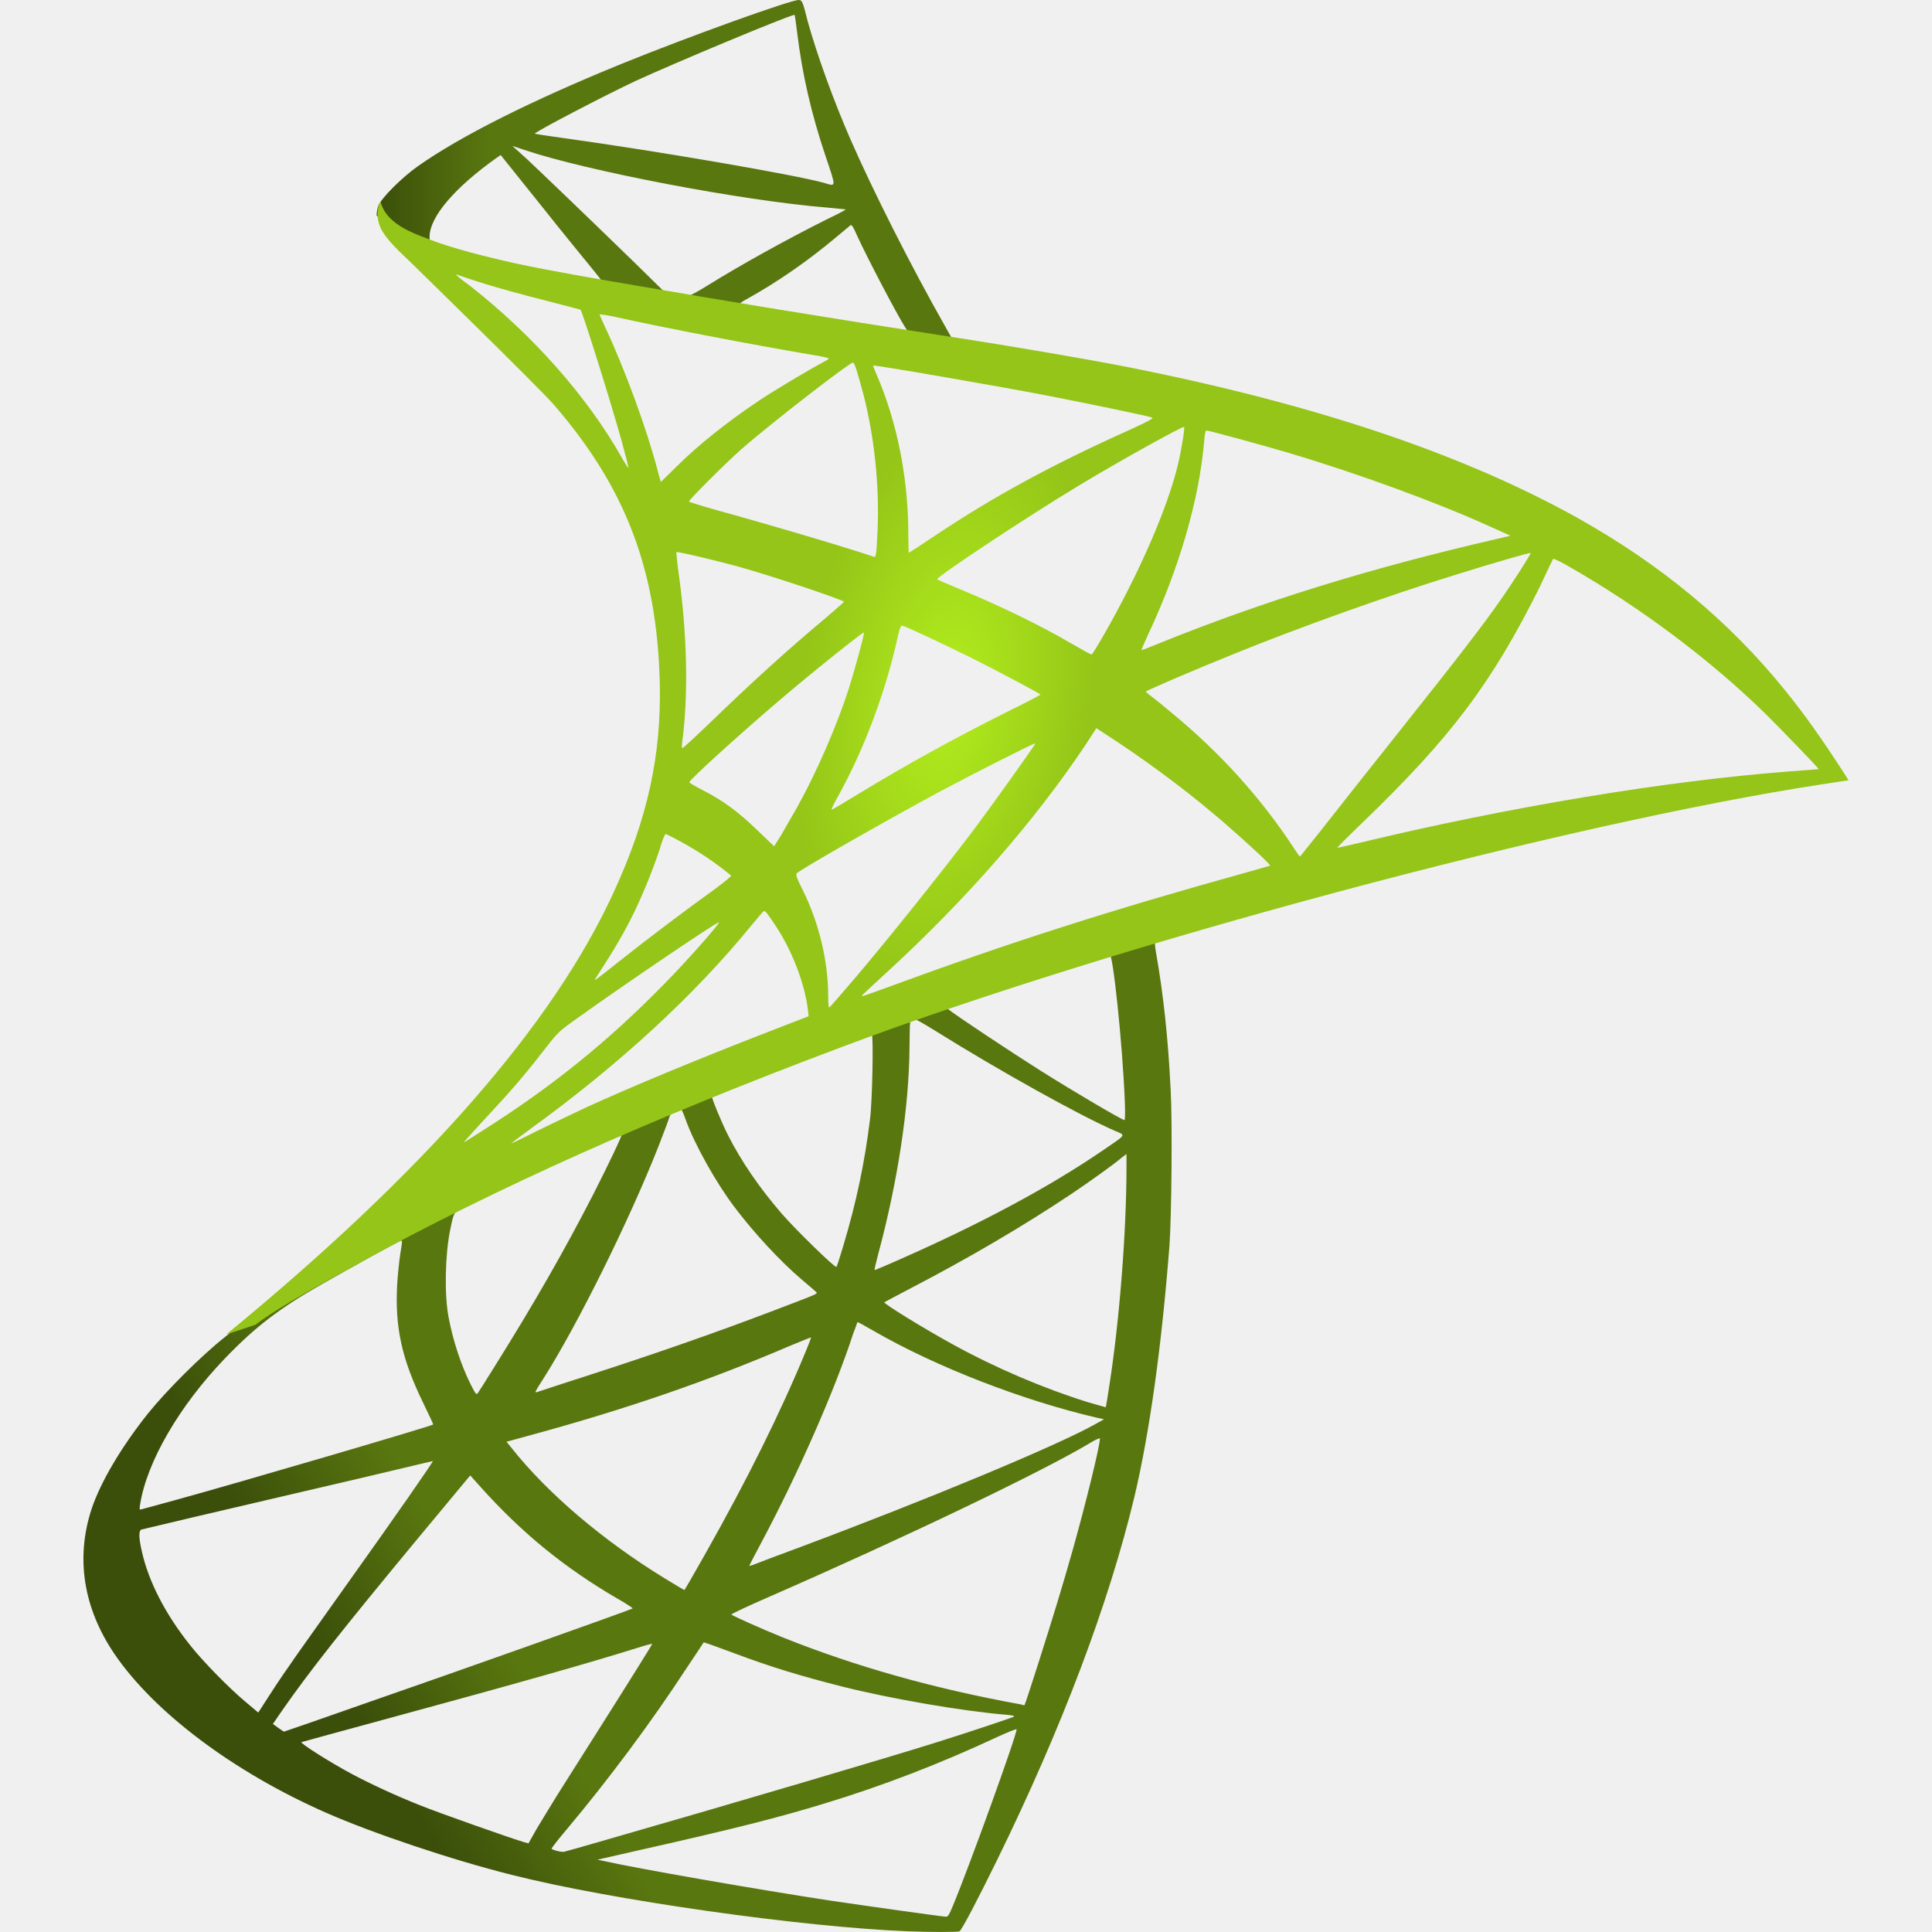
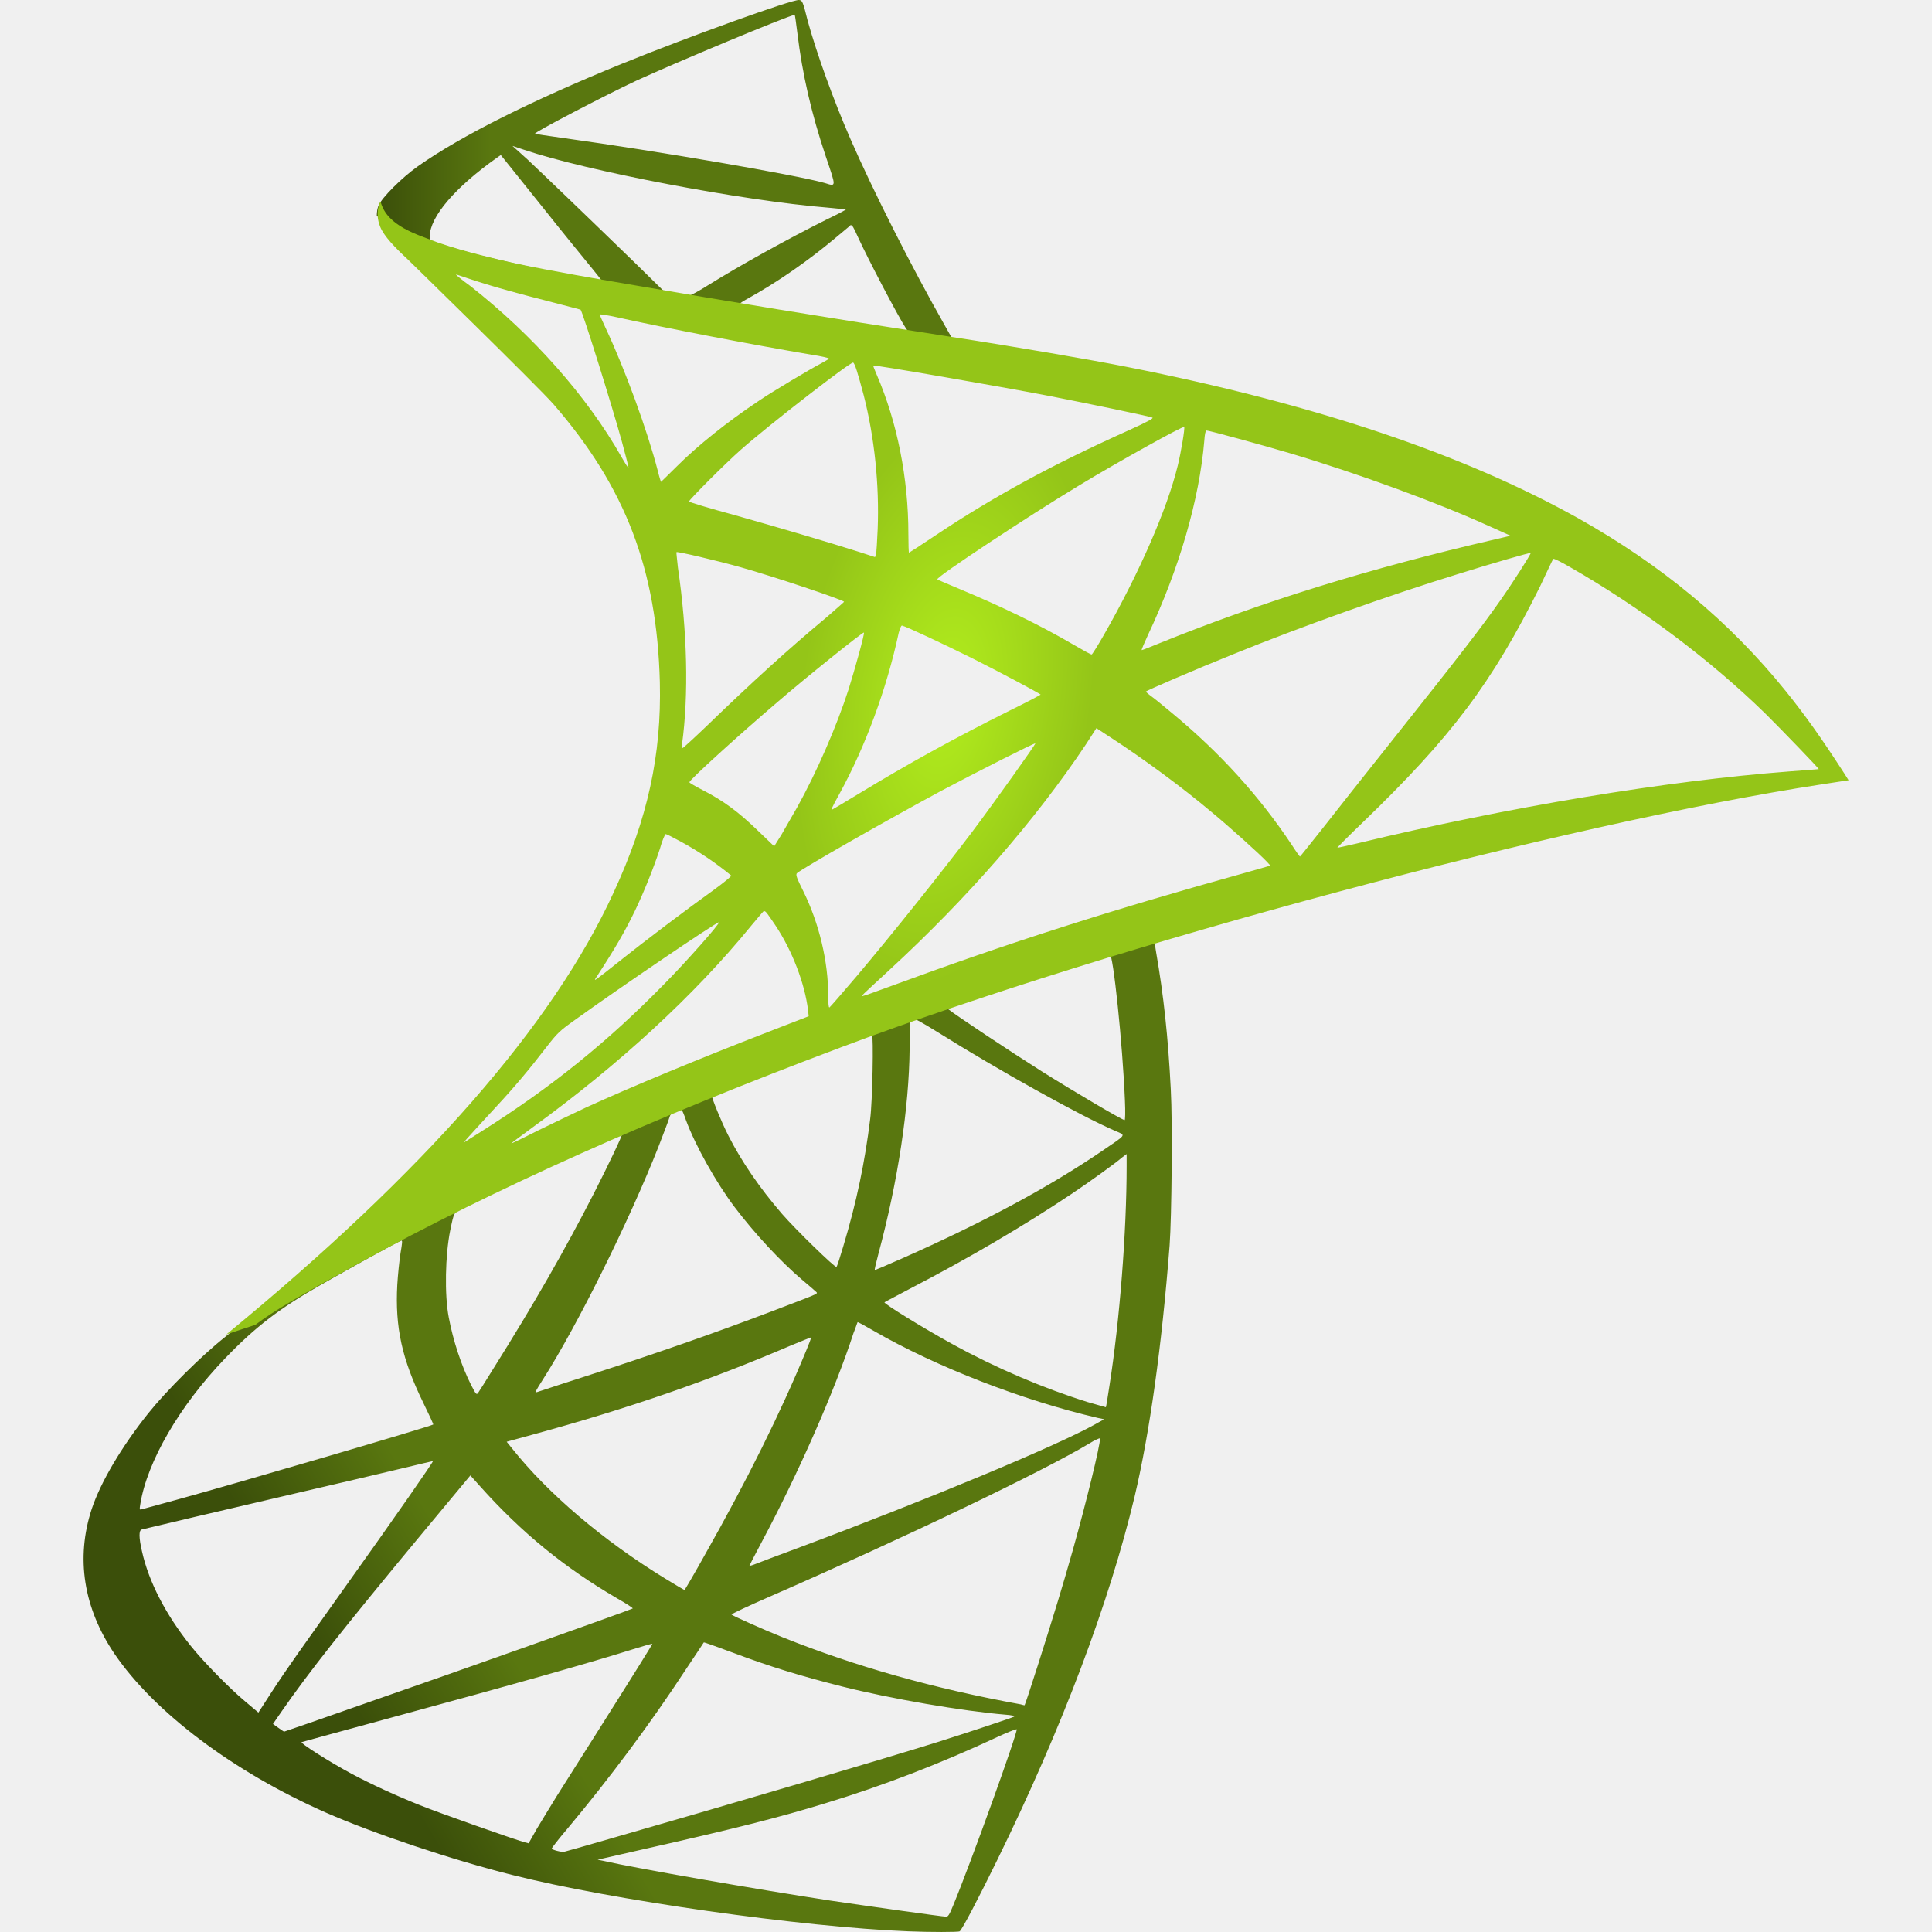
<svg xmlns="http://www.w3.org/2000/svg" width="28" height="28" viewBox="0 0 28 28" fill="none">
-   <g clip-path="url(#clip0_6742_66353)">
-     <path d="M17.36 13.071L11.753 14.902L6.875 17.055L5.51 17.416C5.162 17.746 4.798 18.081 4.404 18.42C3.971 18.793 3.569 19.132 3.259 19.378C2.916 19.649 2.408 20.158 2.149 20.48C1.763 20.963 1.458 21.476 1.327 21.87C1.094 22.582 1.208 23.303 1.657 23.968C2.234 24.816 3.382 25.68 4.722 26.27C5.404 26.57 6.553 26.956 7.417 27.172C8.854 27.537 11.634 27.931 13.164 27.99C13.474 28.003 13.889 28.003 13.906 27.99C13.94 27.969 14.177 27.516 14.453 26.952C15.394 25.032 16.072 23.231 16.441 21.692C16.661 20.76 16.835 19.518 16.949 18.047C16.979 17.636 16.992 16.259 16.966 15.792C16.928 15.03 16.86 14.411 16.754 13.805C16.737 13.716 16.733 13.635 16.741 13.631C16.758 13.618 16.809 13.601 17.5 13.402L17.36 13.071V13.071H17.36V13.071ZM16.08 13.822C16.131 13.822 16.267 15.123 16.301 15.945C16.309 16.119 16.305 16.233 16.297 16.233C16.263 16.233 15.58 15.831 15.093 15.525C14.669 15.258 13.864 14.724 13.737 14.623C13.694 14.593 13.698 14.589 14.046 14.47C14.635 14.271 16.034 13.822 16.08 13.822ZM13.224 14.762C13.262 14.762 13.359 14.818 13.592 14.962C14.466 15.508 15.652 16.17 16.161 16.39C16.318 16.458 16.335 16.432 15.975 16.678C15.203 17.204 14.241 17.721 13.063 18.242C12.855 18.335 12.681 18.407 12.677 18.407C12.669 18.407 12.694 18.302 12.728 18.174C13.012 17.119 13.173 16.051 13.181 15.195C13.186 14.771 13.186 14.771 13.224 14.758C13.215 14.762 13.22 14.762 13.224 14.762ZM12.635 14.987C12.66 15.012 12.643 15.962 12.609 16.22C12.533 16.839 12.414 17.416 12.219 18.064C12.173 18.221 12.13 18.352 12.122 18.361C12.105 18.382 11.524 17.814 11.334 17.594C11.003 17.212 10.744 16.831 10.554 16.458C10.456 16.267 10.304 15.894 10.316 15.881C10.384 15.835 12.618 14.97 12.635 14.987ZM9.863 16.076C9.867 16.076 9.871 16.076 9.875 16.081C9.884 16.089 9.914 16.157 9.939 16.233C10.075 16.602 10.38 17.144 10.643 17.492C10.931 17.873 11.308 18.28 11.622 18.547C11.723 18.632 11.817 18.712 11.829 18.725C11.855 18.751 11.863 18.746 11.172 19.009C10.371 19.314 9.498 19.619 8.498 19.942C8.259 20.019 8.02 20.096 7.782 20.175C7.744 20.188 7.756 20.166 7.867 19.993C8.362 19.217 9.117 17.695 9.541 16.619C9.613 16.432 9.685 16.246 9.697 16.203C9.714 16.144 9.736 16.123 9.791 16.093C9.82 16.085 9.85 16.076 9.863 16.076ZM9.015 16.428C9.028 16.437 8.812 16.89 8.6 17.305C8.189 18.107 7.739 18.895 7.138 19.853C7.036 20.018 6.938 20.171 6.926 20.188C6.904 20.217 6.896 20.209 6.828 20.077C6.684 19.793 6.565 19.429 6.502 19.094C6.438 18.763 6.451 18.187 6.523 17.831C6.578 17.568 6.574 17.573 6.701 17.509C7.243 17.233 8.998 16.411 9.015 16.428ZM16.326 16.725V16.903C16.326 17.848 16.224 19.145 16.076 20.09C16.051 20.255 16.029 20.391 16.025 20.395C16.025 20.395 15.902 20.361 15.758 20.319C15.123 20.12 14.432 19.827 13.809 19.484C13.398 19.259 12.8 18.891 12.817 18.874C12.821 18.869 12.999 18.776 13.207 18.666C14.038 18.234 14.834 17.767 15.525 17.305C15.784 17.132 16.174 16.852 16.258 16.776L16.326 16.725ZM5.815 17.979C5.832 17.979 5.828 18.013 5.802 18.166C5.785 18.276 5.764 18.48 5.756 18.619C5.722 19.238 5.824 19.696 6.129 20.323C6.214 20.497 6.281 20.641 6.277 20.645C6.247 20.671 3.442 21.493 2.56 21.735C2.297 21.806 2.069 21.87 2.051 21.874C2.022 21.883 2.018 21.879 2.03 21.806C2.128 21.183 2.602 20.37 3.264 19.683C3.704 19.225 4.056 18.958 4.658 18.615C5.09 18.369 5.756 18 5.807 17.983C5.807 17.979 5.811 17.979 5.815 17.979ZM12.427 19.162C12.431 19.158 12.533 19.213 12.656 19.285C13.563 19.81 14.826 20.298 15.902 20.548L16 20.569L15.864 20.645C15.3 20.959 13.448 21.73 11.554 22.438C11.278 22.54 11.007 22.642 10.956 22.663C10.905 22.684 10.859 22.697 10.859 22.692C10.859 22.688 10.935 22.54 11.033 22.358C11.562 21.366 12.096 20.158 12.368 19.319C12.402 19.238 12.423 19.166 12.427 19.162ZM11.753 19.382C11.757 19.387 11.723 19.476 11.681 19.577C11.312 20.471 10.829 21.446 10.21 22.54C10.053 22.82 9.922 23.044 9.918 23.044C9.914 23.044 9.786 22.968 9.634 22.875C8.735 22.324 7.939 21.645 7.417 20.989L7.341 20.895L7.727 20.789C9.108 20.412 10.282 20.005 11.448 19.505C11.613 19.437 11.749 19.382 11.753 19.382ZM15.941 20.844C15.945 20.942 15.729 21.815 15.551 22.447C15.402 22.976 15.275 23.392 15.042 24.125C14.94 24.447 14.851 24.714 14.847 24.714C14.843 24.714 14.817 24.71 14.792 24.701C13.533 24.472 12.406 24.155 11.346 23.731C11.05 23.612 10.626 23.421 10.6 23.4C10.592 23.392 10.846 23.273 11.168 23.133C13.097 22.29 15.097 21.332 15.784 20.921C15.864 20.87 15.928 20.844 15.941 20.844ZM6.273 21.175C6.281 21.183 5.743 21.959 4.989 23.015C4.726 23.383 4.421 23.816 4.306 23.977C4.192 24.138 4.018 24.392 3.921 24.544L3.743 24.82L3.552 24.659C3.327 24.472 2.937 24.074 2.764 23.854C2.399 23.4 2.153 22.921 2.056 22.485C2.009 22.281 2.009 22.18 2.051 22.167C2.115 22.15 3.247 21.883 4.306 21.637C4.895 21.501 5.578 21.34 5.824 21.281C6.069 21.222 6.269 21.175 6.273 21.175ZM6.815 21.383L6.951 21.535C7.561 22.218 8.184 22.722 8.939 23.163C9.074 23.239 9.176 23.307 9.168 23.311C9.138 23.332 6.548 24.252 5.349 24.667C4.675 24.905 4.12 25.096 4.116 25.096C4.111 25.096 4.073 25.07 4.031 25.04L3.955 24.985L4.077 24.807C4.476 24.231 4.976 23.599 6.065 22.285L6.815 21.383ZM10.198 23.803C10.202 23.799 10.388 23.866 10.617 23.951C11.168 24.159 11.605 24.29 12.19 24.439C12.91 24.621 13.953 24.799 14.567 24.85C14.661 24.858 14.711 24.867 14.694 24.879C14.665 24.896 14.042 25.104 13.584 25.248C12.855 25.477 10.63 26.134 8.816 26.655C8.481 26.753 8.193 26.833 8.176 26.837C8.134 26.846 7.994 26.808 7.994 26.791C7.994 26.782 8.095 26.651 8.218 26.507C8.829 25.778 9.435 24.964 9.939 24.193C10.079 23.981 10.198 23.807 10.198 23.803ZM9.452 23.824C9.456 23.828 9.155 24.311 8.629 25.142C8.405 25.494 8.155 25.892 8.066 26.032C7.981 26.168 7.854 26.38 7.782 26.498L7.659 26.715L7.595 26.698C7.443 26.655 6.37 26.278 6.086 26.163C5.735 26.024 5.37 25.854 5.099 25.71C4.76 25.528 4.336 25.256 4.37 25.248C4.378 25.244 4.959 25.087 5.658 24.896C7.515 24.392 8.545 24.099 9.219 23.888C9.341 23.849 9.447 23.82 9.452 23.824ZM14.728 25.062H14.733C14.75 25.104 14.063 27.011 13.813 27.613C13.758 27.749 13.737 27.783 13.707 27.778C13.635 27.774 12.639 27.634 12.033 27.545C10.977 27.384 9.206 27.075 8.761 26.973L8.659 26.952L9.291 26.808C10.647 26.503 11.3 26.337 11.961 26.134C12.796 25.88 13.622 25.562 14.457 25.172C14.588 25.112 14.699 25.066 14.728 25.062Z" fill="url(#paint0_linear_6742_66353)" />
-     <path d="M11.579 0C11.486 -0.012 9.981 0.53 9.011 0.924C7.701 1.458 6.684 1.967 6.057 2.408C5.824 2.573 5.531 2.865 5.484 2.98C5.468 3.022 5.459 3.073 5.459 3.124L6.027 3.662L7.379 4.094L10.596 4.671L14.275 5.302L14.313 4.985C14.3 4.985 14.292 4.98 14.279 4.98L13.796 4.904L13.698 4.73C13.198 3.849 12.647 2.755 12.325 2.018C12.075 1.446 11.838 0.784 11.706 0.31C11.634 0.021 11.626 0.005 11.579 0V0H11.579V0ZM11.511 0.216H11.516C11.52 0.221 11.537 0.339 11.554 0.479C11.626 1.073 11.757 1.645 11.965 2.264C12.122 2.73 12.122 2.704 11.939 2.649C11.507 2.531 9.57 2.196 8.167 2.001C7.943 1.971 7.752 1.941 7.752 1.937C7.735 1.92 8.765 1.382 9.218 1.17C9.799 0.903 11.393 0.238 11.511 0.216ZM7.426 2.115L7.591 2.17C8.489 2.475 10.748 2.908 11.995 3.009C12.134 3.022 12.253 3.035 12.257 3.035C12.261 3.039 12.143 3.103 11.99 3.175C11.388 3.476 10.727 3.844 10.27 4.128C10.134 4.213 10.011 4.281 9.994 4.281C9.977 4.281 9.888 4.264 9.795 4.251L9.625 4.226L9.201 3.81C8.456 3.086 7.871 2.526 7.646 2.314L7.426 2.115ZM7.256 2.247L7.854 2.993C8.18 3.404 8.511 3.806 8.583 3.895C8.655 3.984 8.714 4.056 8.71 4.061C8.693 4.073 7.845 3.908 7.396 3.806C6.934 3.7 6.743 3.649 6.459 3.561L6.226 3.484V3.425C6.23 3.141 6.591 2.717 7.201 2.285L7.256 2.247ZM12.334 3.264C12.351 3.264 12.372 3.302 12.422 3.416C12.567 3.734 13.016 4.59 13.126 4.756C13.16 4.811 13.219 4.815 12.622 4.718C11.185 4.484 10.723 4.408 10.723 4.4C10.723 4.395 10.765 4.366 10.82 4.336C11.265 4.09 11.715 3.777 12.113 3.442C12.211 3.361 12.3 3.285 12.317 3.272C12.321 3.264 12.329 3.26 12.334 3.264Z" fill="url(#paint1_linear_6742_66353)" />
-     <path d="M5.514 2.92C5.514 2.92 5.421 3.068 5.51 3.289C5.565 3.424 5.726 3.59 5.908 3.759C5.908 3.759 7.794 5.599 8.023 5.861C9.066 7.065 9.519 8.252 9.562 9.888C9.587 10.939 9.388 11.863 8.892 12.935C8.01 14.859 6.15 16.983 3.28 19.339L3.7 19.2C3.971 18.996 4.34 18.78 5.205 18.305C7.201 17.212 9.447 16.207 12.202 15.173C16.169 13.681 22.692 11.935 26.405 11.367L26.79 11.308L26.731 11.214C26.392 10.689 26.159 10.363 25.879 10.015C25.065 9.006 24.078 8.188 22.87 7.51C21.208 6.582 19.059 5.857 16.339 5.319C15.826 5.217 14.698 5.022 13.783 4.882C11.842 4.581 10.587 4.374 9.205 4.136C8.71 4.052 7.968 3.924 7.476 3.819C7.222 3.763 6.735 3.649 6.353 3.518C6.048 3.399 5.607 3.28 5.514 2.92ZM6.607 3.98C6.612 3.975 6.679 4.001 6.768 4.03C6.93 4.085 7.137 4.149 7.383 4.217C7.569 4.268 7.756 4.318 7.943 4.365C8.197 4.429 8.409 4.488 8.413 4.488C8.443 4.518 8.871 5.887 9.015 6.412C9.07 6.612 9.112 6.781 9.108 6.781C9.104 6.785 9.057 6.713 9.002 6.616C8.506 5.743 7.722 4.857 6.815 4.145C6.696 4.06 6.607 3.984 6.607 3.98ZM8.693 4.556C8.714 4.556 8.807 4.569 8.922 4.594C9.642 4.755 10.935 5.001 11.761 5.141C11.901 5.162 12.011 5.188 12.011 5.196C12.011 5.204 11.96 5.234 11.897 5.268C11.757 5.34 11.193 5.675 11.007 5.802C10.536 6.116 10.113 6.455 9.807 6.76C9.684 6.883 9.578 6.984 9.578 6.984C9.578 6.984 9.553 6.912 9.532 6.823C9.379 6.234 9.061 5.361 8.773 4.747C8.727 4.649 8.688 4.56 8.688 4.552C8.688 4.56 8.688 4.556 8.693 4.556ZM12.363 5.255C12.389 5.264 12.431 5.408 12.516 5.726C12.672 6.34 12.745 7.027 12.719 7.667C12.711 7.845 12.702 8.01 12.694 8.031L12.681 8.074L12.461 8.002C12.007 7.858 11.27 7.641 10.638 7.463C10.278 7.366 9.985 7.277 9.985 7.268C9.985 7.243 10.511 6.717 10.736 6.518C11.164 6.141 12.325 5.243 12.363 5.255ZM12.655 5.298C12.668 5.285 14.41 5.586 15.203 5.738C15.792 5.853 16.648 6.031 16.699 6.052C16.724 6.061 16.635 6.111 16.351 6.239C15.232 6.743 14.402 7.196 13.575 7.747C13.359 7.892 13.177 8.01 13.173 8.01C13.168 8.01 13.164 7.887 13.164 7.739C13.164 6.934 13.003 6.12 12.706 5.433C12.677 5.365 12.651 5.302 12.655 5.298ZM17.161 6.188C17.174 6.2 17.119 6.544 17.068 6.747C16.915 7.379 16.504 8.315 16 9.197C15.911 9.354 15.83 9.481 15.822 9.485C15.813 9.489 15.699 9.426 15.567 9.349C15.076 9.061 14.516 8.79 13.906 8.536C13.736 8.464 13.588 8.404 13.584 8.396C13.554 8.37 14.919 7.468 15.639 7.035C16.212 6.688 17.144 6.171 17.161 6.188ZM17.483 6.239C17.521 6.239 18.293 6.45 18.695 6.569C19.691 6.866 20.835 7.285 21.581 7.625L21.891 7.764L21.675 7.815C19.852 8.235 18.293 8.718 16.788 9.328C16.665 9.379 16.555 9.422 16.546 9.422C16.538 9.422 16.58 9.324 16.635 9.205C17.089 8.243 17.381 7.239 17.453 6.383C17.458 6.302 17.47 6.239 17.483 6.239ZM9.803 8.002C9.816 7.989 10.405 8.129 10.723 8.218C11.206 8.353 12.232 8.697 12.232 8.722C12.232 8.726 12.117 8.824 11.982 8.943C11.427 9.405 10.892 9.892 10.252 10.511C10.062 10.693 9.901 10.841 9.892 10.841C9.884 10.841 9.879 10.816 9.884 10.782C9.981 10.07 9.96 9.155 9.824 8.226C9.812 8.108 9.799 8.006 9.803 8.002ZM22.183 8.014C22.192 8.023 21.912 8.464 21.734 8.714C21.48 9.078 21.107 9.561 20.263 10.621C19.818 11.18 19.318 11.812 19.153 12.024C18.983 12.236 18.843 12.414 18.839 12.414C18.835 12.414 18.78 12.338 18.721 12.244C18.246 11.532 17.678 10.909 17.004 10.35C16.877 10.244 16.737 10.129 16.69 10.095C16.644 10.062 16.606 10.028 16.606 10.023C16.606 10.011 17.326 9.701 17.873 9.481C18.831 9.091 20.136 8.625 21.115 8.324C21.628 8.163 22.175 8.006 22.183 8.014ZM22.51 8.099C22.526 8.095 22.628 8.146 22.751 8.218C23.781 8.807 24.79 9.566 25.587 10.345C25.811 10.566 26.366 11.142 26.358 11.147C26.358 11.147 26.163 11.164 25.934 11.18C24.15 11.316 21.866 11.693 19.67 12.223C19.522 12.257 19.39 12.287 19.382 12.287C19.373 12.287 19.539 12.121 19.746 11.922C21.035 10.68 21.624 9.896 22.319 8.498C22.416 8.29 22.501 8.112 22.51 8.099C22.505 8.099 22.505 8.099 22.51 8.099ZM13.071 9.066C13.13 9.078 13.681 9.337 14.097 9.544C14.478 9.735 15.05 10.04 15.08 10.066C15.084 10.07 14.881 10.176 14.631 10.299C13.834 10.697 13.151 11.074 12.439 11.507C12.236 11.63 12.066 11.732 12.062 11.732C12.045 11.732 12.049 11.714 12.164 11.507C12.545 10.812 12.851 9.981 13.024 9.171C13.041 9.108 13.058 9.066 13.071 9.066ZM12.52 9.167C12.533 9.18 12.389 9.701 12.3 9.985C12.126 10.524 11.833 11.197 11.549 11.706C11.482 11.825 11.38 11.998 11.325 12.096L11.219 12.265L10.981 12.037C10.706 11.77 10.481 11.604 10.193 11.456C10.079 11.397 9.99 11.346 9.99 11.337C9.99 11.303 10.714 10.646 11.27 10.172C11.668 9.828 12.507 9.155 12.52 9.167ZM15.889 10.553L16.097 10.689C16.572 10.998 17.131 11.409 17.559 11.77C17.801 11.969 18.267 12.388 18.36 12.49L18.411 12.545L18.068 12.643C16.127 13.181 14.626 13.66 12.876 14.304C12.681 14.376 12.516 14.435 12.503 14.435C12.477 14.435 12.456 14.457 12.893 14.054C14.012 13.024 15.004 11.888 15.741 10.782L15.889 10.553ZM15.004 10.774C15.012 10.782 14.431 11.6 14.084 12.062C13.668 12.613 12.931 13.537 12.422 14.139C12.21 14.389 12.028 14.597 12.02 14.601C12.007 14.605 12.003 14.541 12.003 14.444C12.003 13.931 11.871 13.384 11.643 12.918C11.545 12.723 11.528 12.677 11.549 12.655C11.63 12.583 12.863 11.88 13.643 11.46C14.169 11.181 14.991 10.765 15.004 10.774ZM9.646 12.088C9.659 12.088 9.757 12.138 9.867 12.198C10.138 12.346 10.38 12.511 10.596 12.689C10.604 12.698 10.494 12.787 10.35 12.893C9.947 13.181 9.337 13.643 8.981 13.927C8.608 14.224 8.595 14.232 8.638 14.168C8.917 13.74 9.057 13.499 9.206 13.19C9.337 12.914 9.468 12.588 9.562 12.304C9.595 12.181 9.638 12.088 9.646 12.088ZM11.075 13.206C11.096 13.202 11.121 13.24 11.236 13.41C11.477 13.77 11.664 14.253 11.71 14.643L11.719 14.728L11.138 14.953C10.1 15.355 9.142 15.754 8.493 16.05C8.311 16.135 7.993 16.288 7.786 16.389C7.578 16.495 7.408 16.576 7.408 16.572C7.408 16.567 7.54 16.47 7.701 16.351C8.968 15.432 10.066 14.423 10.888 13.414C10.977 13.308 11.058 13.211 11.066 13.206L11.075 13.206ZM10.418 13.367C10.435 13.384 9.952 13.931 9.621 14.266C8.803 15.101 7.993 15.754 6.989 16.389C6.862 16.47 6.747 16.542 6.735 16.55C6.705 16.567 6.743 16.525 7.184 16.046C7.464 15.745 7.675 15.491 7.917 15.177C8.078 14.97 8.108 14.94 8.341 14.775C8.964 14.325 10.401 13.351 10.418 13.367Z" fill="url(#paint2_radial_6742_66353)" />
+   <g clip-path="url(#clip0_8301_184368)">
+     <path d="M17.362 13.071L11.755 14.902L6.877 17.055L5.512 17.416C5.164 17.746 4.8 18.081 4.406 18.42C3.973 18.793 3.571 19.132 3.261 19.378C2.918 19.649 2.409 20.158 2.151 20.48C1.765 20.963 1.46 21.476 1.329 21.87C1.096 22.582 1.21 23.303 1.659 23.968C2.236 24.816 3.384 25.68 4.724 26.27C5.406 26.57 6.555 26.956 7.419 27.172C8.856 27.537 11.636 27.931 13.166 27.99C13.476 28.003 13.891 28.003 13.908 27.99C13.942 27.969 14.179 27.516 14.455 26.952C15.396 25.032 16.074 23.231 16.443 21.692C16.663 20.76 16.837 19.518 16.951 18.047C16.981 17.636 16.994 16.259 16.968 15.792C16.93 15.03 16.862 14.411 16.756 13.805C16.739 13.716 16.735 13.635 16.744 13.631C16.76 13.618 16.811 13.601 17.502 13.402L17.362 13.071V13.071H17.362V13.071ZM16.082 13.822C16.133 13.822 16.269 15.123 16.303 15.945C16.311 16.119 16.307 16.233 16.299 16.233C16.265 16.233 15.582 15.831 15.095 15.525C14.671 15.258 13.866 14.724 13.739 14.623C13.696 14.593 13.7 14.589 14.048 14.47C14.637 14.271 16.036 13.822 16.082 13.822ZM13.226 14.762C13.264 14.762 13.361 14.818 13.595 14.962C14.467 15.508 15.654 16.17 16.163 16.39C16.32 16.458 16.337 16.432 15.976 16.678C15.205 17.204 14.243 17.721 13.065 18.242C12.857 18.335 12.683 18.407 12.679 18.407C12.671 18.407 12.696 18.302 12.73 18.174C13.014 17.119 13.175 16.051 13.183 15.195C13.188 14.771 13.188 14.771 13.226 14.758C13.217 14.762 13.221 14.762 13.226 14.762ZM12.637 14.987C12.662 15.012 12.645 15.962 12.611 16.22C12.535 16.839 12.416 17.416 12.221 18.064C12.175 18.221 12.132 18.352 12.124 18.361C12.107 18.382 11.526 17.814 11.335 17.594C11.005 17.212 10.746 16.831 10.556 16.458C10.458 16.267 10.306 15.894 10.318 15.881C10.386 15.835 12.62 14.97 12.637 14.987ZM9.865 16.076C9.869 16.076 9.873 16.076 9.877 16.081C9.886 16.089 9.916 16.157 9.941 16.233C10.077 16.602 10.382 17.144 10.645 17.492C10.933 17.873 11.31 18.28 11.624 18.547C11.725 18.632 11.819 18.712 11.831 18.725C11.857 18.751 11.865 18.746 11.174 19.009C10.373 19.314 9.5 19.619 8.5 19.942C8.261 20.019 8.022 20.096 7.784 20.175C7.746 20.188 7.758 20.166 7.868 19.993C8.364 19.217 9.119 17.695 9.543 16.619C9.615 16.432 9.687 16.246 9.699 16.203C9.716 16.144 9.738 16.123 9.793 16.093C9.822 16.085 9.852 16.076 9.865 16.076ZM9.017 16.428C9.03 16.437 8.814 16.89 8.602 17.305C8.191 18.107 7.741 18.895 7.139 19.853C7.038 20.018 6.94 20.171 6.928 20.188C6.906 20.217 6.898 20.209 6.83 20.077C6.686 19.793 6.567 19.429 6.504 19.094C6.44 18.763 6.453 18.187 6.525 17.831C6.58 17.568 6.576 17.573 6.703 17.509C7.245 17.233 9 16.411 9.017 16.428ZM16.328 16.725V16.903C16.328 17.848 16.227 19.145 16.078 20.09C16.053 20.255 16.031 20.391 16.027 20.395C16.027 20.395 15.904 20.361 15.76 20.319C15.124 20.12 14.434 19.827 13.811 19.484C13.399 19.259 12.802 18.891 12.819 18.874C12.823 18.869 13.001 18.776 13.209 18.666C14.04 18.234 14.836 17.767 15.527 17.305C15.786 17.132 16.175 16.852 16.26 16.776L16.328 16.725ZM5.817 17.979C5.834 17.979 5.83 18.013 5.804 18.166C5.787 18.276 5.766 18.48 5.758 18.619C5.724 19.238 5.826 19.696 6.131 20.323C6.216 20.497 6.283 20.641 6.279 20.645C6.249 20.671 3.444 21.493 2.562 21.735C2.299 21.806 2.07 21.87 2.053 21.874C2.024 21.883 2.02 21.879 2.032 21.806C2.13 21.183 2.604 20.37 3.266 19.683C3.706 19.225 4.058 18.958 4.66 18.615C5.092 18.369 5.758 18 5.809 17.983C5.809 17.979 5.813 17.979 5.817 17.979ZM12.429 19.162C12.433 19.158 12.535 19.213 12.658 19.285C13.565 19.81 14.828 20.298 15.904 20.548L16.002 20.569L15.866 20.645C15.303 20.959 13.45 21.73 11.556 22.438C11.28 22.54 11.009 22.642 10.958 22.663C10.907 22.684 10.861 22.697 10.861 22.692C10.861 22.688 10.937 22.54 11.034 22.358C11.564 21.366 12.098 20.158 12.37 19.319C12.403 19.238 12.425 19.166 12.429 19.162ZM11.755 19.382C11.759 19.387 11.725 19.476 11.683 19.577C11.314 20.471 10.831 21.446 10.212 22.54C10.056 22.82 9.924 23.044 9.92 23.044C9.916 23.044 9.788 22.968 9.636 22.875C8.737 22.324 7.94 21.645 7.419 20.989L7.343 20.895L7.729 20.789C9.11 20.412 10.284 20.005 11.45 19.505C11.615 19.437 11.751 19.382 11.755 19.382ZM15.943 20.844C15.947 20.942 15.731 21.815 15.553 22.447C15.404 22.976 15.277 23.392 15.044 24.125C14.942 24.447 14.853 24.714 14.849 24.714C14.845 24.714 14.819 24.71 14.794 24.701C13.535 24.472 12.408 24.155 11.348 23.731C11.051 23.612 10.628 23.421 10.602 23.4C10.594 23.392 10.848 23.273 11.17 23.133C13.099 22.29 15.099 21.332 15.786 20.921C15.866 20.87 15.93 20.844 15.943 20.844ZM6.275 21.175C6.283 21.183 5.745 21.959 4.991 23.015C4.728 23.383 4.423 23.816 4.308 23.977C4.194 24.138 4.02 24.392 3.923 24.544L3.745 24.82L3.554 24.659C3.329 24.472 2.939 24.074 2.765 23.854C2.401 23.4 2.155 22.921 2.058 22.485C2.011 22.281 2.011 22.18 2.053 22.167C2.117 22.15 3.249 21.883 4.308 21.637C4.897 21.501 5.58 21.34 5.826 21.281C6.071 21.222 6.271 21.175 6.275 21.175ZM6.817 21.383L6.953 21.535C7.563 22.218 8.186 22.722 8.941 23.163C9.076 23.239 9.178 23.307 9.17 23.311C9.14 23.332 6.55 24.252 5.351 24.667C4.677 24.905 4.122 25.096 4.118 25.096C4.113 25.096 4.075 25.07 4.033 25.04L3.956 24.985L4.079 24.807C4.478 24.231 4.978 23.599 6.067 22.285L6.817 21.383ZM10.2 23.803C10.204 23.799 10.39 23.866 10.619 23.951C11.17 24.159 11.607 24.29 12.192 24.439C12.912 24.621 13.955 24.799 14.569 24.85C14.663 24.858 14.713 24.867 14.697 24.879C14.667 24.896 14.044 25.104 13.586 25.248C12.857 25.477 10.632 26.134 8.818 26.655C8.483 26.753 8.195 26.833 8.178 26.837C8.136 26.846 7.996 26.808 7.996 26.791C7.996 26.782 8.097 26.651 8.22 26.507C8.831 25.778 9.437 24.964 9.941 24.193C10.081 23.981 10.2 23.807 10.2 23.803ZM9.454 23.824C9.458 23.828 9.157 24.311 8.631 25.142C8.407 25.494 8.157 25.892 8.068 26.032C7.983 26.168 7.856 26.38 7.784 26.498L7.661 26.715L7.597 26.698C7.445 26.655 6.372 26.278 6.088 26.163C5.737 26.024 5.372 25.854 5.101 25.71C4.762 25.528 4.338 25.256 4.372 25.248C4.38 25.244 4.961 25.087 5.66 24.896C7.517 24.392 8.547 24.099 9.22 23.888C9.343 23.849 9.449 23.82 9.454 23.824ZM14.73 25.062H14.735C14.752 25.104 14.065 27.011 13.815 27.613C13.76 27.749 13.739 27.783 13.709 27.778C13.637 27.774 12.641 27.634 12.035 27.545C10.979 27.384 9.208 27.075 8.763 26.973L8.661 26.952L9.293 26.808C10.649 26.503 11.302 26.337 11.963 26.134C12.798 25.88 13.624 25.562 14.459 25.172C14.59 25.112 14.701 25.066 14.73 25.062Z" fill="url(#paint0_linear_8301_184368)" />
+     <path d="M11.581 0C11.488 -0.012 9.983 0.53 9.013 0.924C7.703 1.458 6.686 1.967 6.059 2.408C5.825 2.573 5.533 2.865 5.486 2.98C5.469 3.022 5.461 3.073 5.461 3.124L6.029 3.662L7.381 4.094L10.598 4.671L14.277 5.302L14.315 4.985C14.302 4.985 14.294 4.98 14.281 4.98L13.798 4.904L13.7 4.73C13.2 3.849 12.649 2.755 12.327 2.018C12.077 1.446 11.84 0.784 11.708 0.31C11.636 0.021 11.628 0.005 11.581 0V0H11.581V0ZM11.513 0.216H11.518C11.522 0.221 11.539 0.339 11.556 0.479C11.628 1.073 11.759 1.645 11.967 2.264C12.124 2.73 12.124 2.704 11.941 2.649C11.509 2.531 9.572 2.196 8.169 2.001C7.945 1.971 7.754 1.941 7.754 1.937C7.737 1.92 8.767 1.382 9.22 1.17C9.801 0.903 11.395 0.238 11.513 0.216ZM7.427 2.115L7.593 2.17C8.491 2.475 10.75 2.908 11.996 3.009C12.136 3.022 12.255 3.035 12.259 3.035C12.263 3.039 12.145 3.103 11.992 3.175C11.39 3.476 10.729 3.844 10.271 4.128C10.136 4.213 10.013 4.281 9.996 4.281C9.979 4.281 9.89 4.264 9.797 4.251L9.627 4.226L9.203 3.81C8.457 3.086 7.873 2.526 7.648 2.314L7.427 2.115ZM7.258 2.247L7.856 2.993C8.182 3.404 8.513 3.806 8.585 3.895C8.657 3.984 8.716 4.056 8.712 4.061C8.695 4.073 7.847 3.908 7.398 3.806C6.936 3.7 6.745 3.649 6.461 3.561L6.228 3.484V3.425C6.232 3.141 6.593 2.717 7.203 2.285L7.258 2.247ZM12.335 3.264C12.352 3.264 12.374 3.302 12.425 3.416C12.569 3.734 13.018 4.59 13.128 4.756C13.162 4.811 13.221 4.815 12.624 4.718C11.187 4.484 10.725 4.408 10.725 4.4C10.725 4.395 10.767 4.366 10.822 4.336C11.268 4.09 11.717 3.777 12.115 3.442C12.213 3.361 12.302 3.285 12.319 3.272C12.323 3.264 12.331 3.26 12.335 3.264Z" fill="url(#paint1_linear_8301_184368)" />
+     <path d="M5.515 2.92C5.515 2.92 5.422 3.068 5.511 3.289C5.566 3.424 5.727 3.59 5.909 3.759C5.909 3.759 7.795 5.599 8.024 5.861C9.067 7.065 9.52 8.252 9.563 9.888C9.588 10.939 9.389 11.863 8.893 12.935C8.011 14.859 6.151 16.983 3.281 19.339L3.701 19.2C3.972 18.996 4.341 18.78 5.205 18.305C7.202 17.212 9.448 16.207 12.203 15.173C16.17 13.681 22.693 11.935 26.406 11.367L26.791 11.308L26.732 11.214C26.393 10.689 26.16 10.363 25.88 10.015C25.066 9.006 24.079 8.188 22.871 7.51C21.209 6.582 19.061 5.857 16.34 5.319C15.827 5.217 14.699 5.022 13.784 4.882C11.843 4.581 10.588 4.374 9.206 4.136C8.711 4.052 7.969 3.924 7.477 3.819C7.223 3.763 6.736 3.649 6.354 3.518C6.049 3.399 5.608 3.28 5.515 2.92ZM6.608 3.98C6.613 3.975 6.68 4.001 6.769 4.03C6.931 4.085 7.138 4.149 7.384 4.217C7.57 4.268 7.757 4.318 7.944 4.365C8.198 4.429 8.41 4.488 8.414 4.488C8.444 4.518 8.872 5.887 9.016 6.412C9.071 6.612 9.113 6.781 9.109 6.781C9.105 6.785 9.058 6.713 9.003 6.616C8.507 5.743 7.723 4.857 6.816 4.145C6.697 4.06 6.608 3.984 6.608 3.98ZM8.694 4.556C8.715 4.556 8.808 4.569 8.922 4.594C9.643 4.755 10.936 5.001 11.762 5.141C11.902 5.162 12.012 5.188 12.012 5.196C12.012 5.204 11.961 5.234 11.898 5.268C11.758 5.34 11.194 5.675 11.008 5.802C10.537 6.116 10.114 6.455 9.808 6.76C9.685 6.883 9.579 6.984 9.579 6.984C9.579 6.984 9.554 6.912 9.533 6.823C9.38 6.234 9.062 5.361 8.774 4.747C8.728 4.649 8.689 4.56 8.689 4.552C8.689 4.56 8.689 4.556 8.694 4.556ZM12.364 5.255C12.389 5.264 12.432 5.408 12.517 5.726C12.674 6.34 12.745 7.027 12.72 7.667C12.712 7.845 12.703 8.01 12.695 8.031L12.682 8.074L12.461 8.002C12.008 7.858 11.271 7.641 10.639 7.463C10.279 7.366 9.986 7.277 9.986 7.268C9.986 7.243 10.512 6.717 10.737 6.518C11.165 6.141 12.326 5.243 12.364 5.255ZM12.656 5.298C12.669 5.285 14.411 5.586 15.204 5.738C15.793 5.853 16.649 6.031 16.7 6.052C16.725 6.061 16.636 6.111 16.352 6.239C15.233 6.743 14.403 7.196 13.576 7.747C13.36 7.892 13.178 8.01 13.174 8.01C13.169 8.01 13.165 7.887 13.165 7.739C13.165 6.934 13.004 6.12 12.707 5.433C12.678 5.365 12.652 5.302 12.656 5.298ZM17.162 6.188C17.175 6.2 17.119 6.544 17.069 6.747C16.916 7.379 16.505 8.315 16.001 9.197C15.912 9.354 15.831 9.481 15.822 9.485C15.814 9.489 15.7 9.426 15.568 9.349C15.077 9.061 14.517 8.79 13.907 8.536C13.737 8.464 13.589 8.404 13.585 8.396C13.555 8.37 14.92 7.468 15.64 7.035C16.212 6.688 17.145 6.171 17.162 6.188ZM17.484 6.239C17.522 6.239 18.294 6.45 18.696 6.569C19.692 6.866 20.836 7.285 21.582 7.625L21.892 7.764L21.676 7.815C19.853 8.235 18.294 8.718 16.789 9.328C16.666 9.379 16.556 9.422 16.547 9.422C16.539 9.422 16.581 9.324 16.636 9.205C17.09 8.243 17.382 7.239 17.454 6.383C17.459 6.302 17.471 6.239 17.484 6.239ZM9.804 8.002C9.817 7.989 10.406 8.129 10.724 8.218C11.207 8.353 12.233 8.697 12.233 8.722C12.233 8.726 12.118 8.824 11.983 8.943C11.427 9.405 10.893 9.892 10.253 10.511C10.063 10.693 9.902 10.841 9.893 10.841C9.885 10.841 9.88 10.816 9.885 10.782C9.982 10.07 9.961 9.155 9.825 8.226C9.813 8.108 9.8 8.006 9.804 8.002ZM22.184 8.014C22.193 8.023 21.913 8.464 21.735 8.714C21.481 9.078 21.108 9.561 20.264 10.621C19.819 11.18 19.319 11.812 19.154 12.024C18.984 12.236 18.845 12.414 18.84 12.414C18.836 12.414 18.781 12.338 18.721 12.244C18.247 11.532 17.679 10.909 17.005 10.35C16.878 10.244 16.738 10.129 16.691 10.095C16.645 10.062 16.607 10.028 16.607 10.023C16.607 10.011 17.327 9.701 17.874 9.481C18.832 9.091 20.137 8.625 21.116 8.324C21.629 8.163 22.176 8.006 22.184 8.014ZM22.511 8.099C22.527 8.095 22.629 8.146 22.752 8.218C23.782 8.807 24.791 9.566 25.588 10.345C25.812 10.566 26.367 11.142 26.359 11.147C26.359 11.147 26.164 11.164 25.935 11.18C24.151 11.316 21.866 11.693 19.671 12.223C19.523 12.257 19.391 12.287 19.383 12.287C19.374 12.287 19.54 12.121 19.747 11.922C21.036 10.68 21.625 9.896 22.32 8.498C22.417 8.29 22.502 8.112 22.511 8.099C22.506 8.099 22.506 8.099 22.511 8.099ZM13.072 9.066C13.131 9.078 13.682 9.337 14.098 9.544C14.479 9.735 15.051 10.04 15.081 10.066C15.085 10.07 14.882 10.176 14.632 10.299C13.835 10.697 13.152 11.074 12.44 11.507C12.237 11.63 12.067 11.732 12.063 11.732C12.046 11.732 12.05 11.714 12.165 11.507C12.546 10.812 12.851 9.981 13.025 9.171C13.042 9.108 13.059 9.066 13.072 9.066ZM12.521 9.167C12.534 9.18 12.389 9.701 12.3 9.985C12.127 10.524 11.834 11.197 11.55 11.706C11.482 11.825 11.381 11.998 11.326 12.096L11.22 12.265L10.982 12.037C10.707 11.77 10.482 11.604 10.194 11.456C10.08 11.397 9.991 11.346 9.991 11.337C9.991 11.303 10.715 10.646 11.271 10.172C11.669 9.828 12.508 9.155 12.521 9.167ZM15.89 10.553L16.098 10.689C16.573 10.998 17.132 11.409 17.56 11.77C17.802 11.969 18.268 12.388 18.361 12.49L18.412 12.545L18.069 12.643C16.128 13.181 14.627 13.66 12.877 14.304C12.682 14.376 12.517 14.435 12.504 14.435C12.479 14.435 12.457 14.457 12.894 14.054C14.013 13.024 15.005 11.888 15.742 10.782L15.89 10.553ZM15.005 10.774C15.013 10.782 14.432 11.6 14.085 12.062C13.669 12.613 12.932 13.537 12.423 14.139C12.211 14.389 12.029 14.597 12.021 14.601C12.008 14.605 12.004 14.541 12.004 14.444C12.004 13.931 11.872 13.384 11.643 12.918C11.546 12.723 11.529 12.677 11.55 12.655C11.631 12.583 12.864 11.88 13.644 11.46C14.17 11.181 14.992 10.765 15.005 10.774ZM9.647 12.088C9.66 12.088 9.757 12.138 9.868 12.198C10.139 12.346 10.38 12.511 10.597 12.689C10.605 12.698 10.495 12.787 10.351 12.893C9.948 13.181 9.338 13.643 8.982 13.927C8.609 14.224 8.596 14.232 8.639 14.168C8.918 13.74 9.058 13.499 9.207 13.19C9.338 12.914 9.469 12.588 9.563 12.304C9.596 12.181 9.639 12.088 9.647 12.088ZM11.076 13.206C11.097 13.202 11.122 13.24 11.237 13.41C11.478 13.77 11.665 14.253 11.711 14.643L11.72 14.728L11.139 14.953C10.101 15.355 9.143 15.754 8.494 16.05C8.312 16.135 7.994 16.288 7.787 16.389C7.579 16.495 7.409 16.576 7.409 16.572C7.409 16.567 7.541 16.47 7.702 16.351C8.969 15.432 10.067 14.423 10.889 13.414C10.978 13.308 11.059 13.211 11.067 13.206L11.076 13.206ZM10.419 13.367C10.436 13.384 9.953 13.931 9.622 14.266C8.804 15.101 7.994 15.754 6.99 16.389C6.863 16.47 6.748 16.542 6.736 16.55C6.706 16.567 6.744 16.525 7.185 16.046C7.465 15.745 7.676 15.491 7.918 15.177C8.079 14.97 8.109 14.94 8.342 14.775C8.965 14.325 10.402 13.351 10.419 13.367Z" fill="url(#paint2_radial_8301_184368)" />
  </g>
  <defs>
-     <linearGradient id="paint0_linear_6742_66353" x1="5.428" y1="25.23" x2="7.455" y2="24.032" gradientUnits="userSpaceOnUse">
+     <linearGradient id="paint0_linear_8301_184368" x1="5.43" y1="25.23" x2="7.457" y2="24.032" gradientUnits="userSpaceOnUse">
      <stop stop-color="#3B4F0A" />
      <stop offset="1" stop-color="#59770F" />
    </linearGradient>
-     <linearGradient id="paint1_linear_6742_66353" x1="5.474" y1="2.643" x2="7.105" y2="2.643" gradientUnits="userSpaceOnUse">
+     <linearGradient id="paint1_linear_8301_184368" x1="5.476" y1="2.643" x2="7.107" y2="2.643" gradientUnits="userSpaceOnUse">
      <stop stop-color="#3B4F0A" />
      <stop offset="1" stop-color="#59770F" />
    </linearGradient>
-     <radialGradient id="paint2_radial_6742_66353" cx="0" cy="0" r="1" gradientUnits="userSpaceOnUse" gradientTransform="translate(13.7061 10.1249) rotate(-171.457) scale(2.10341 4.20787)">
+     <radialGradient id="paint2_radial_8301_184368" cx="0" cy="0" r="1" gradientTransform="matrix(-2.08008 -0.31245 -0.631922 4.16015 13.7071 10.1249)" gradientUnits="userSpaceOnUse">
      <stop stop-color="#B2ED1D" />
      <stop offset="1" stop-color="#94C518" />
    </radialGradient>
-     <clipPath id="clip0_6742_66353">
+     <clipPath id="clip0_8301_184368">
      <rect width="28" height="28" fill="white" />
    </clipPath>
  </defs>
</svg>
